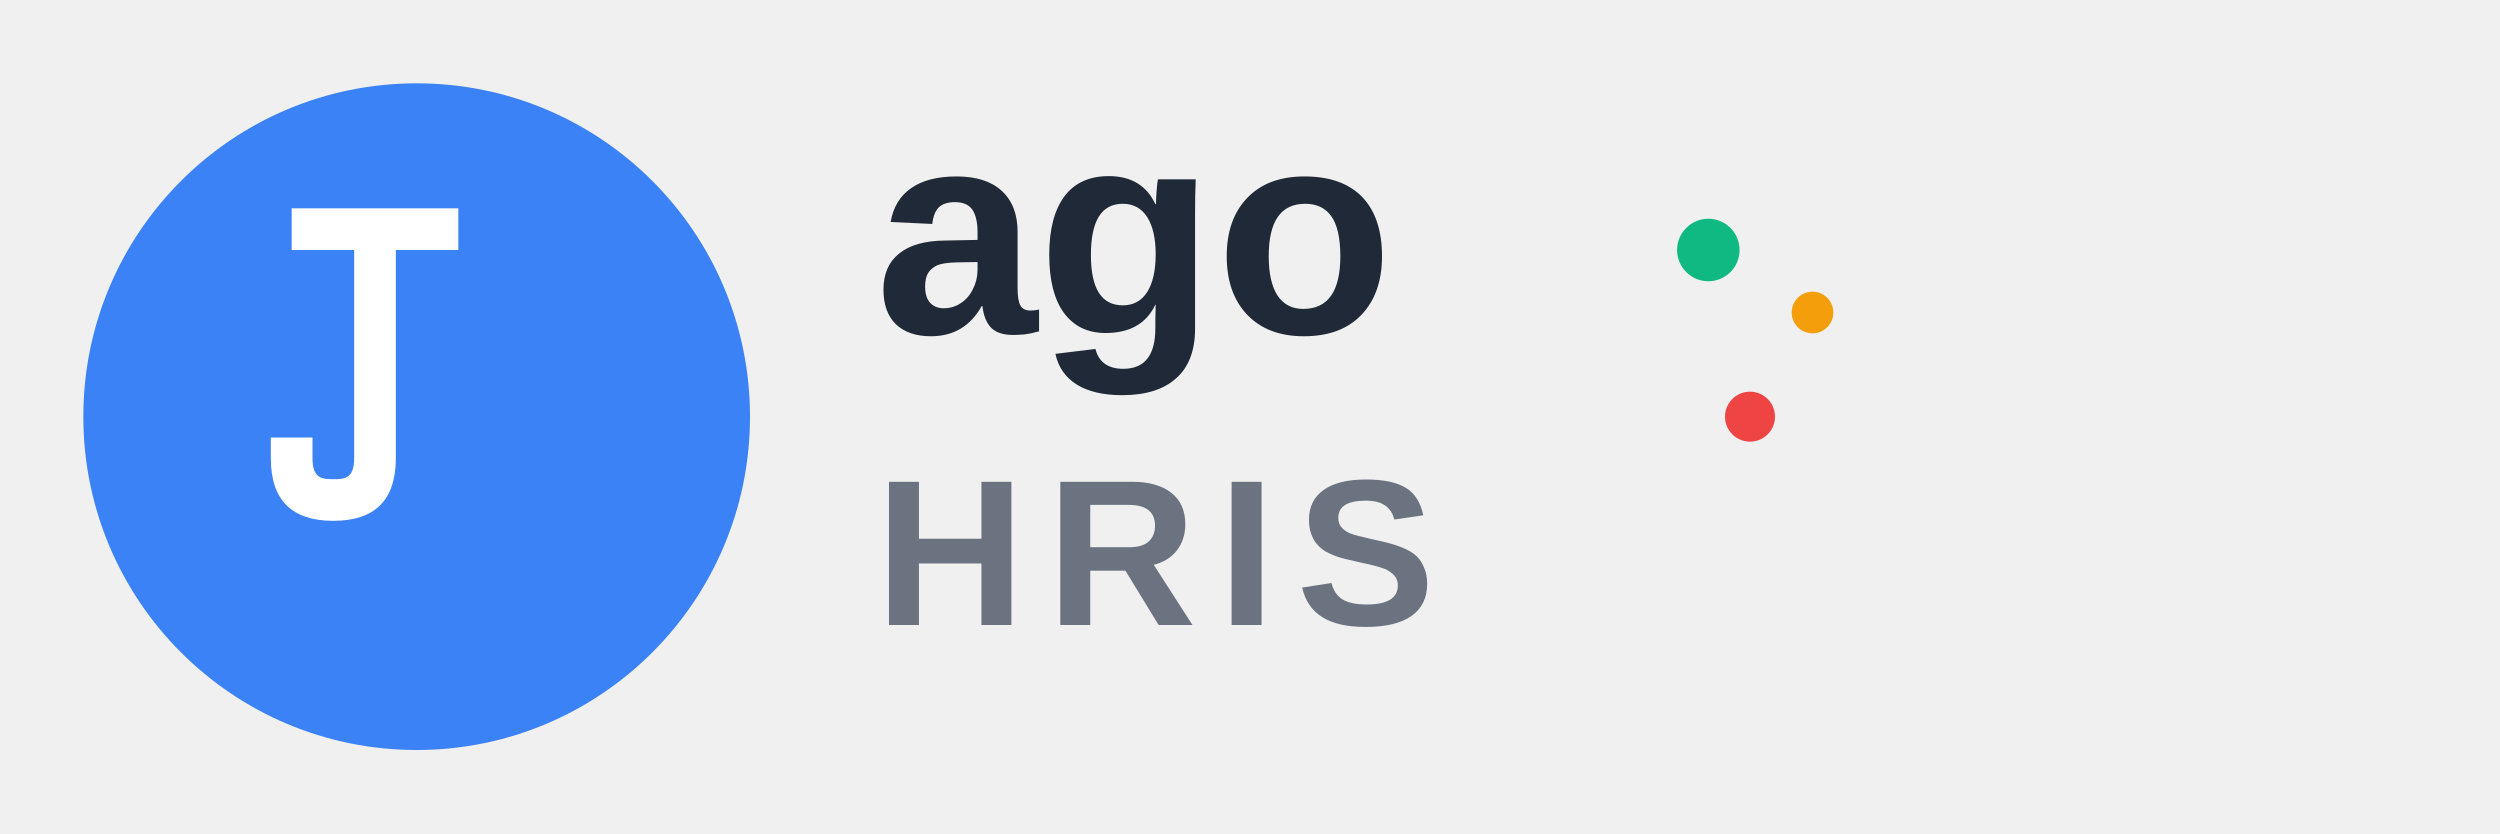
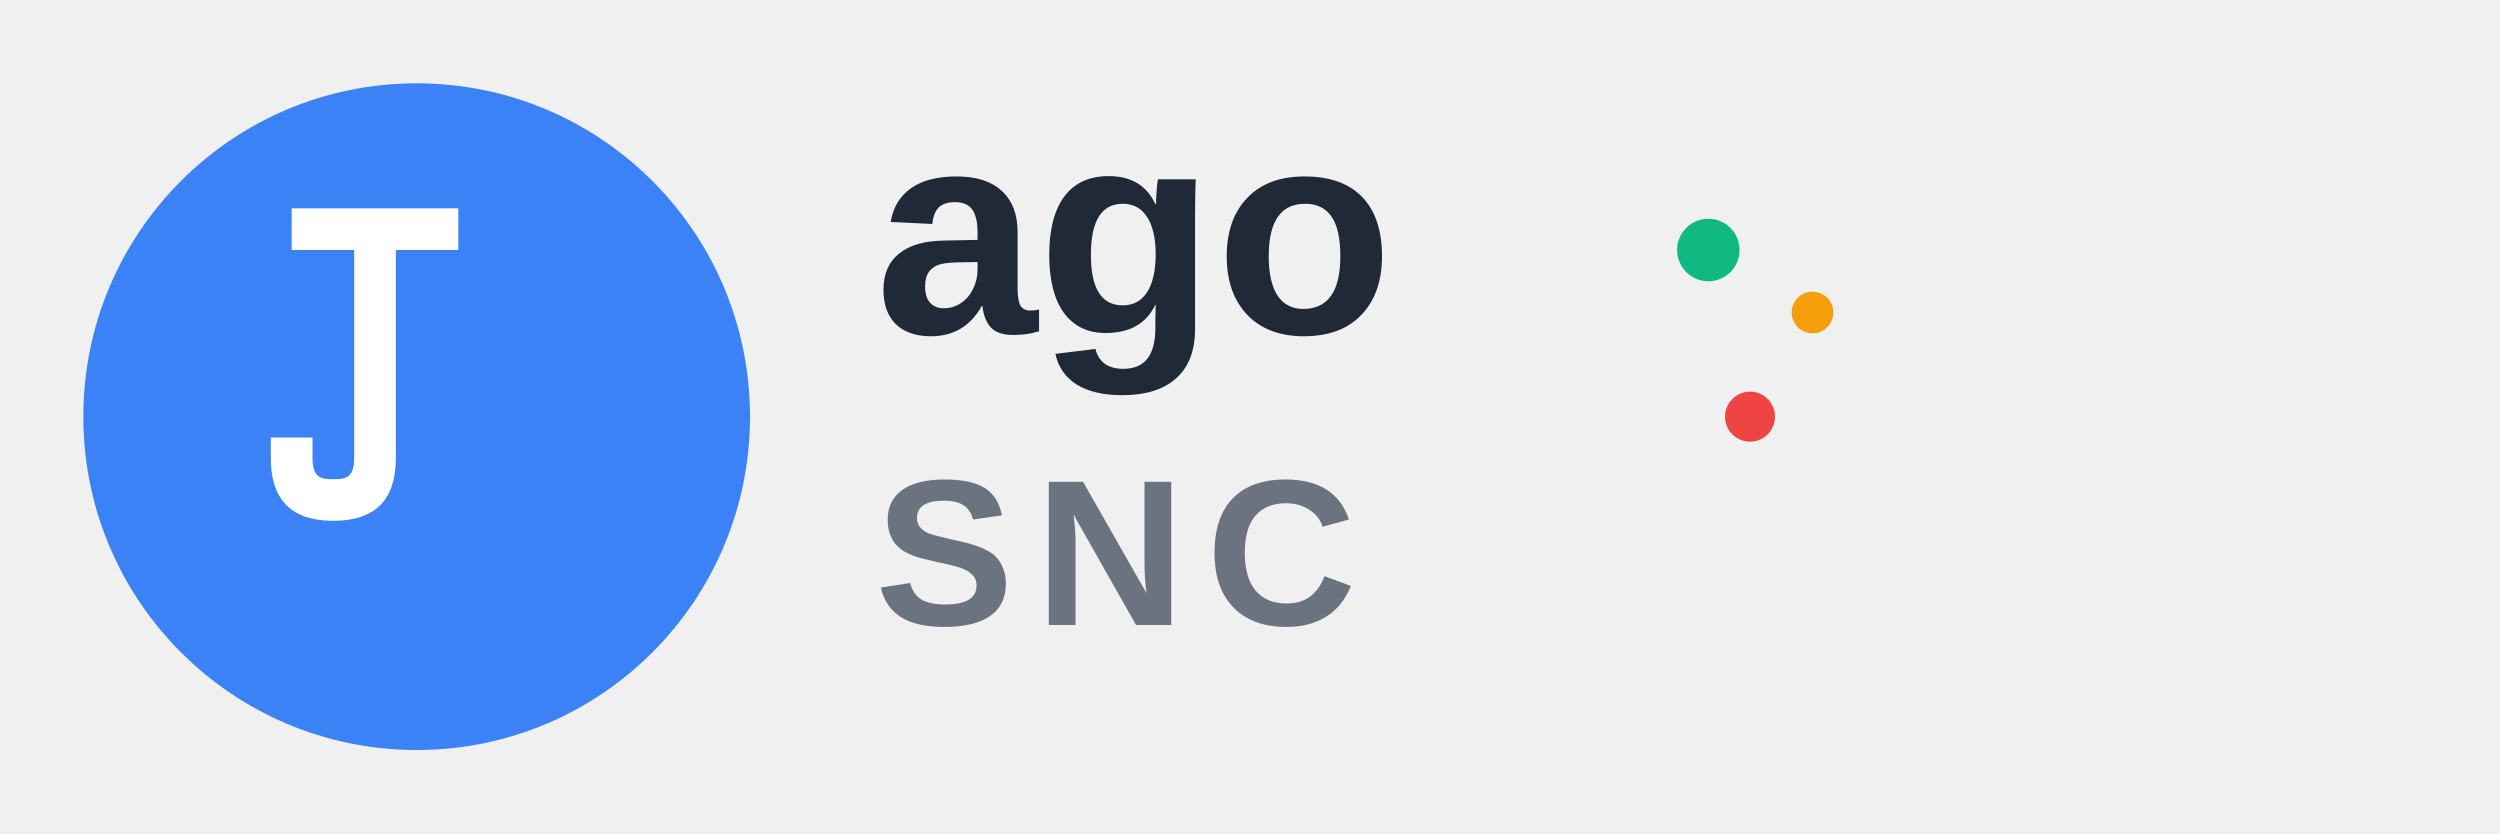
<svg xmlns="http://www.w3.org/2000/svg" viewBox="0 0 120 40" class="h-8 w-auto">
  <circle cx="20" cy="20" r="16" fill="#3B82F6" class="text-blue-500" />
  <path d="M14 10 h8 v2 h-3 v10 c0 2 -1 3 -3 3 s-3 -1 -3 -3 v-1 h2 v1 c0 1 0.5 1 1 1 s1 0 1 -1 V12 h-3 z" fill="white" />
  <text x="42" y="16" font-family="Arial, sans-serif" font-size="14" font-weight="bold" fill="#1F2937" class="text-gray-800">ago</text>
-   <text x="42" y="30" font-family="Arial, sans-serif" font-size="10" font-weight="600" fill="#6B7280" class="text-gray-500" letter-spacing="1px">HRIS</text>
+   <text x="42" y="30" font-family="Arial, sans-serif" font-size="10" font-weight="600" fill="#6B7280" class="text-gray-500" letter-spacing="1px">SNC</text>
  <circle cx="82" cy="12" r="1.5" fill="#10B981" class="text-green-500" />
  <circle cx="87" cy="15" r="1" fill="#F59E0B" class="text-yellow-500" />
  <circle cx="84" cy="20" r="1.2" fill="#EF4444" class="text-red-500" />
</svg>
